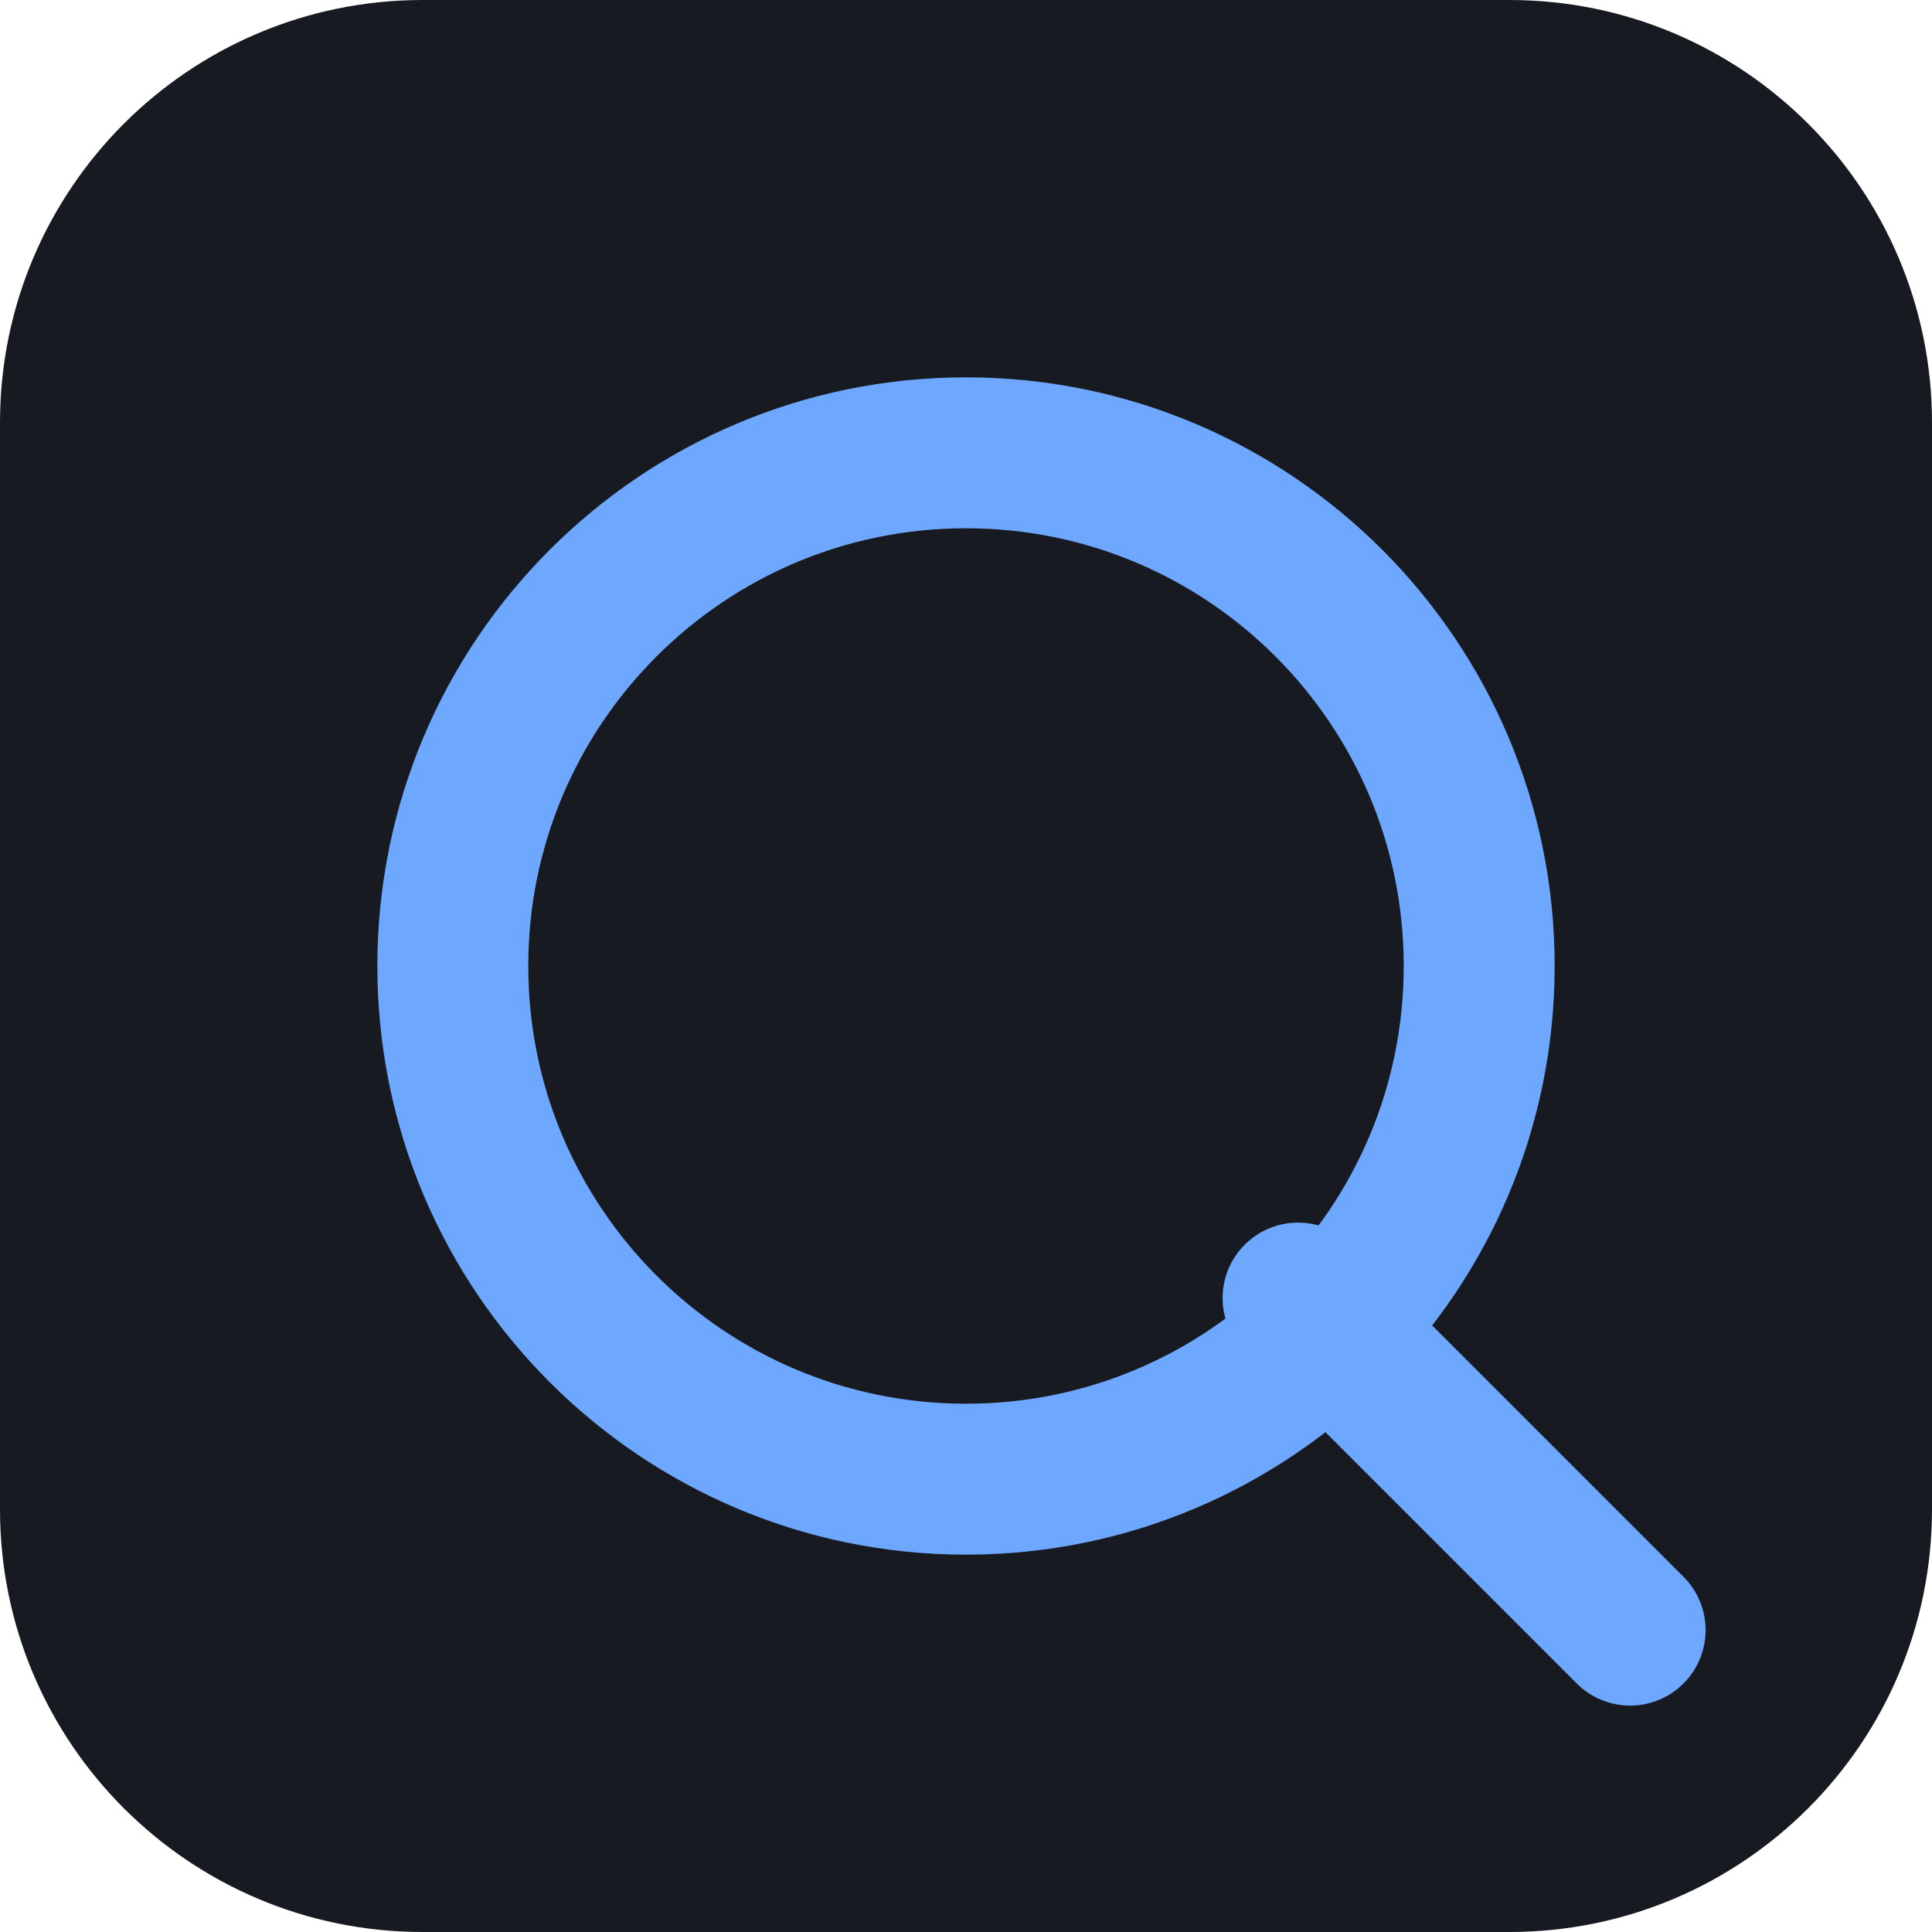
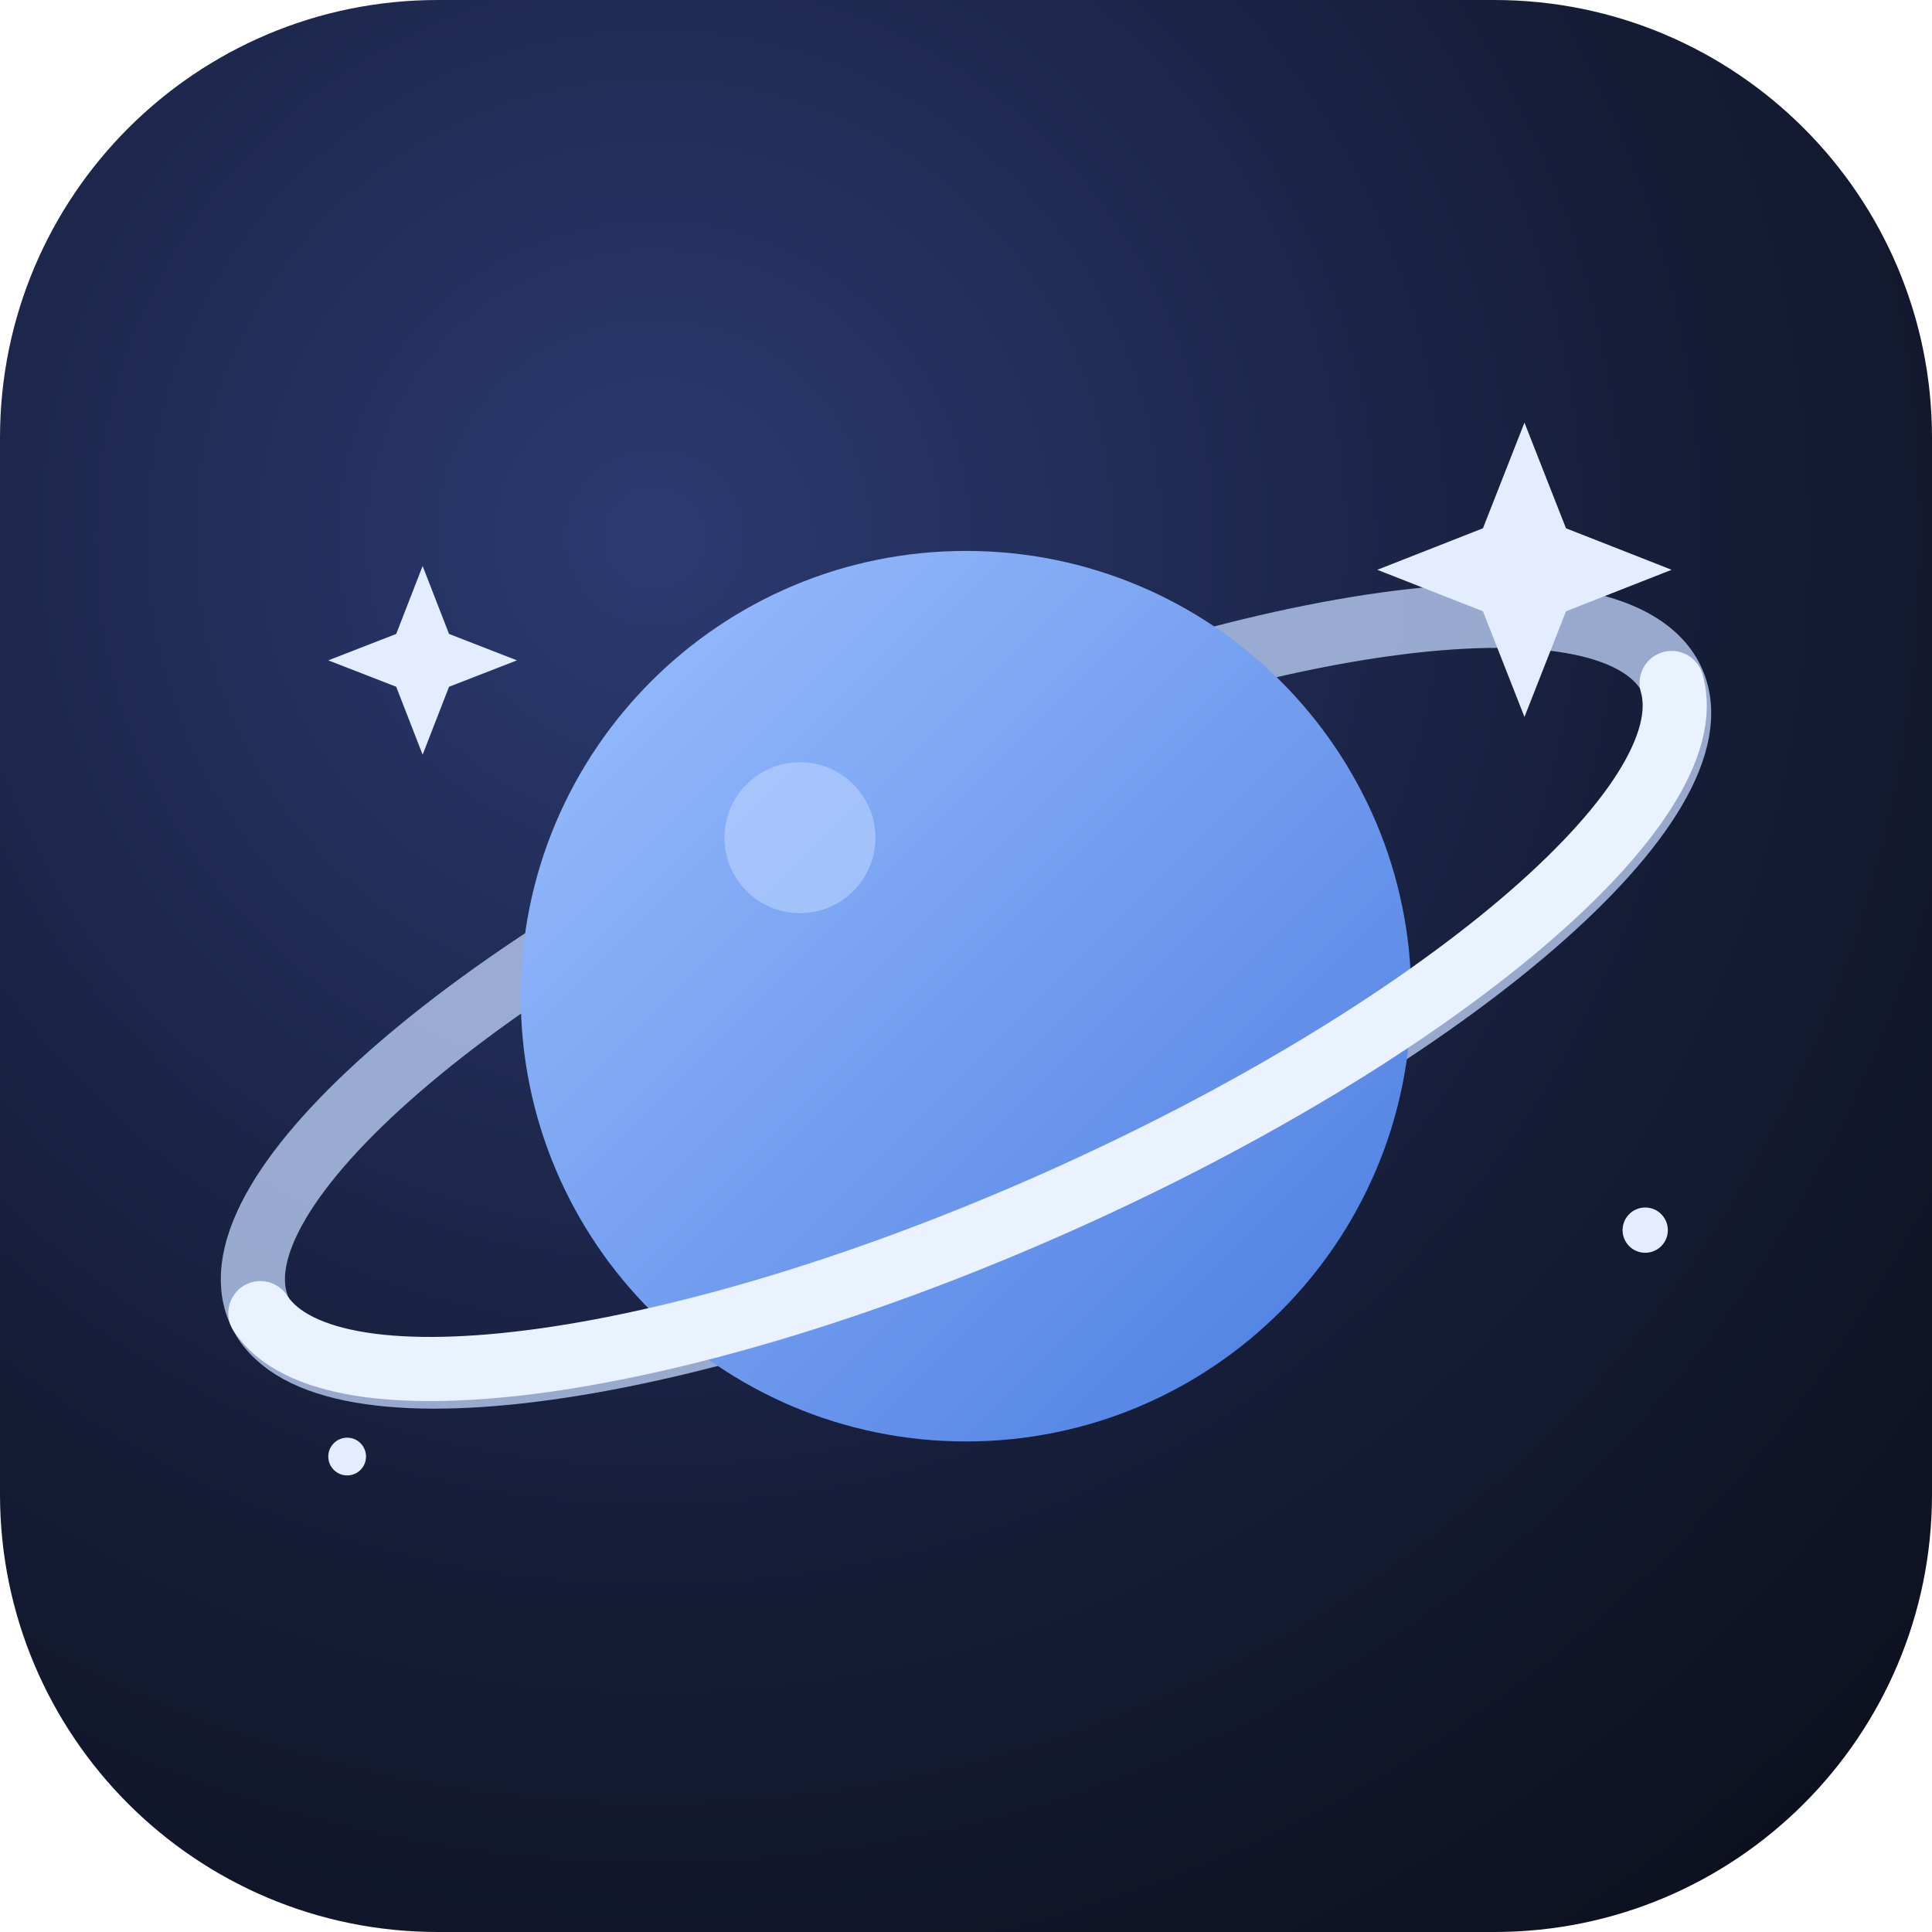
- <svg xmlns="http://www.w3.org/2000/svg" viewBox="0 0 32 32">
-   <rect width="32" height="32" rx="7" fill="#171a21" />
-   <circle cx="16" cy="16" r="8.5" fill="none" stroke="#6ea8fe" stroke-width="2.5" />
-   <line x1="21.5" y1="21.5" x2="27" y2="27" stroke="#6ea8fe" stroke-width="2.5" stroke-linecap="round" />
+ <svg xmlns="http://www.w3.org/2000/svg" viewBox="0 0 512 512">
+   <defs>
+     <radialGradient id="sky" cx="34%" cy="28%" r="95%">
+       <stop offset="0" stop-color="#2b3a72" />
+       <stop offset="0.55" stop-color="#161d38" />
+       <stop offset="1" stop-color="#0b0e1a" />
+     </radialGradient>
+     <linearGradient id="planet" x1="0" y1="0" x2="1" y2="1">
+       <stop offset="0" stop-color="#9cc0ff" />
+       <stop offset="1" stop-color="#4a7ce0" />
+     </linearGradient>
+   </defs>
+   <rect width="512" height="512" rx="116" fill="url(#sky)" />
+   <g transform="rotate(-24 256 264)">
+     <ellipse cx="256" cy="264" rx="205" ry="62" fill="none" stroke="#b9ccf2" stroke-width="17" opacity="0.8" />
+   </g>
+   <circle cx="256" cy="264" r="118" fill="url(#planet)" />
+   <path d="M145 300a118 118 0 0 0 222 0 118 118 0 0 1 -222 0z" fill="#35529f" opacity="0.38" />
+   <circle cx="212" cy="222" r="20" fill="#c8dbff" opacity="0.5" />
+   <path d="M69 348 A205 62 -24 0 0 443 181" fill="none" stroke="#eaf1ff" stroke-width="17" stroke-linecap="round" />
+   <g fill="#e4ecff">
+     <path d="M404 112l11 28 28 11-28 11-11 28-11-28-28-11 28-11z" />
+     <path d="M112 150l7 18 18 7-18 7-7 18-7-18-18-7 18-7z" />
+     <circle cx="436" cy="326" r="6" />
+     <circle cx="92" cy="386" r="5" />
+   </g>
</svg>
